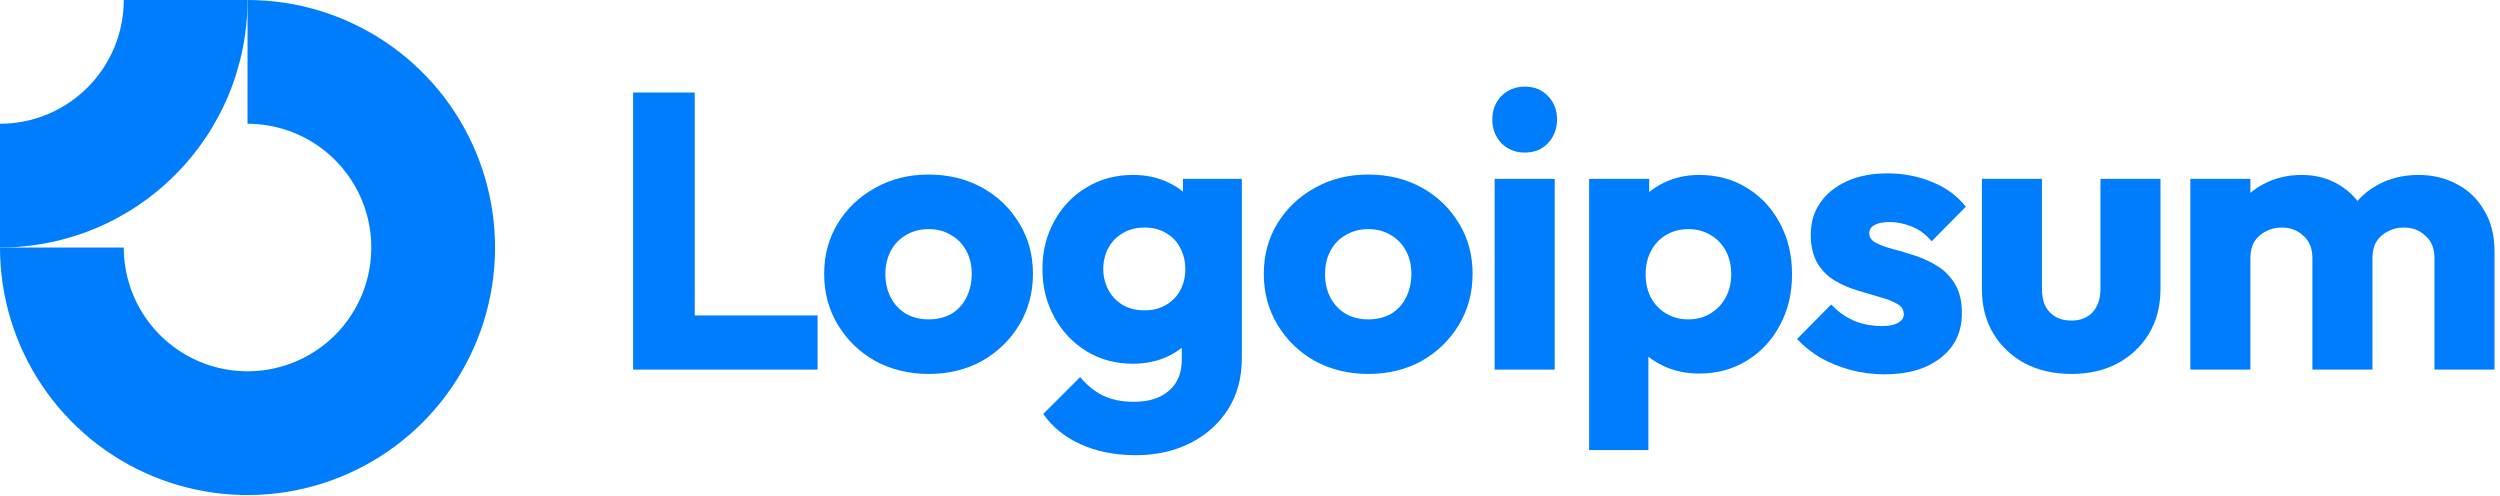
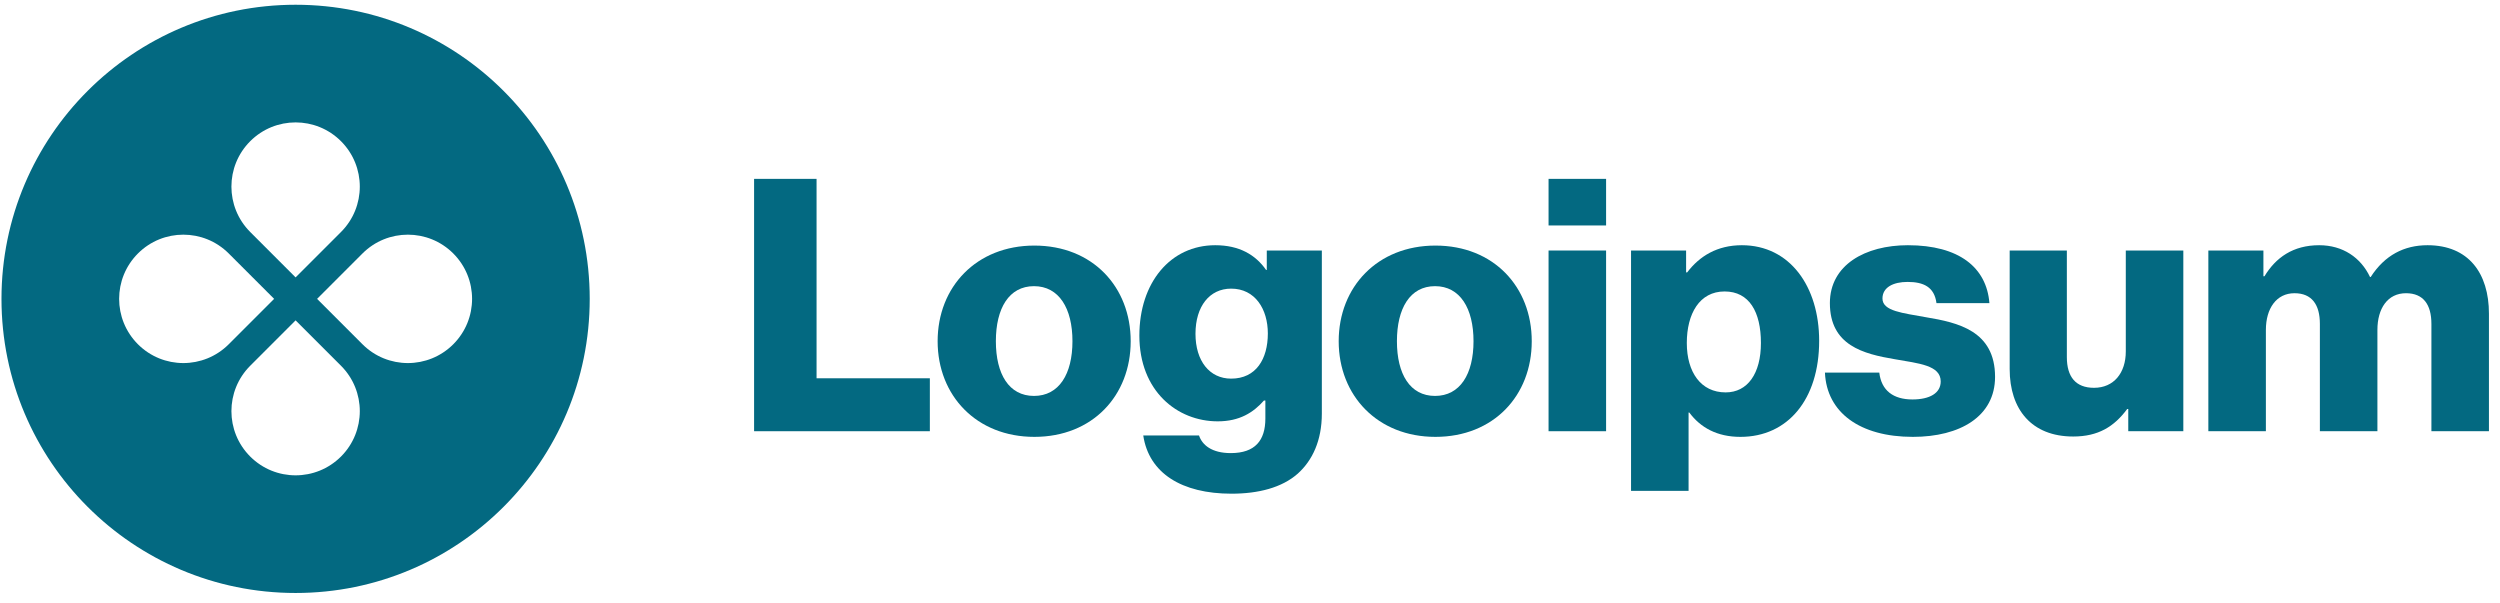
- <svg xmlns="http://www.w3.org/2000/svg" id="logo-87" width="202" height="40" viewBox="0 0 202 40" fill="none">
-   <path class="ccustom" fill-rule="evenodd" clip-rule="evenodd" d="M25.556 11.685C23.911 10.586 21.978 10 20 10V0C23.956 0 27.822 1.173 31.111 3.371C34.4 5.568 36.964 8.692 38.478 12.346C39.991 16.001 40.387 20.022 39.616 23.902C38.844 27.781 36.939 31.345 34.142 34.142C31.345 36.939 27.781 38.844 23.902 39.616C20.022 40.387 16.001 39.991 12.346 38.478C8.692 36.964 5.568 34.4 3.371 31.111C1.173 27.822 0 23.956 0 20H10C10 21.978 10.586 23.911 11.685 25.556C12.784 27.2 14.346 28.482 16.173 29.239C18 29.996 20.011 30.194 21.951 29.808C23.891 29.422 25.672 28.47 27.071 27.071C28.47 25.672 29.422 23.891 29.808 21.951C30.194 20.011 29.996 18 29.239 16.173C28.482 14.346 27.2 12.784 25.556 11.685Z" fill="#007DFC" />
-   <path class="ccustom" fill-rule="evenodd" clip-rule="evenodd" d="M10 1.47023e-06C10 1.313 9.741 2.614 9.239 3.827C8.736 5.04 8 6.142 7.071 7.071C6.142 8 5.04 8.736 3.827 9.239C2.614 9.741 1.313 10 6.15916e-06 10L5.72205e-06 20C2.626 20 5.227 19.483 7.654 18.478C10.08 17.473 12.285 15.999 14.142 14.142C15.999 12.285 17.473 10.08 18.478 7.654C19.483 5.227 20 2.626 20 -3.8147e-06L10 1.47023e-06Z" fill="#007DFC" />
-   <path class="ccustom" d="M125.619 14.453H120.767V29.865H125.619V14.453Z" fill="#007DFC" />
-   <path class="ccustom" d="M121.307 11.567C121.814 12.074 122.448 12.328 123.209 12.328C123.97 12.328 124.594 12.074 125.08 11.567C125.567 11.038 125.81 10.404 125.81 9.664C125.81 8.903 125.567 8.268 125.08 7.761C124.594 7.254 123.97 7 123.209 7C122.448 7 121.814 7.254 121.307 7.761C120.82 8.268 120.577 8.903 120.577 9.664C120.577 10.404 120.82 11.038 121.307 11.567Z" fill="#007DFC" />
-   <path class="ccustom" d="M51.156 29.865V7.476H56.135V25.488H66.061V29.865H51.156Z" fill="#007DFC" />
-   <path class="ccustom" fill-rule="evenodd" clip-rule="evenodd" d="M75.027 30.214C73.442 30.214 72.004 29.865 70.715 29.167C69.446 28.448 68.442 27.476 67.702 26.25C66.962 25.023 66.592 23.649 66.592 22.127C66.592 20.605 66.962 19.241 67.702 18.036C68.442 16.831 69.446 15.88 70.715 15.182C71.983 14.463 73.421 14.104 75.027 14.104C76.634 14.104 78.072 14.453 79.34 15.15C80.609 15.848 81.613 16.81 82.353 18.036C83.093 19.241 83.463 20.605 83.463 22.127C83.463 23.649 83.093 25.023 82.353 26.25C81.613 27.476 80.609 28.448 79.34 29.167C78.072 29.865 76.634 30.214 75.027 30.214ZM75.027 25.806C75.725 25.806 76.338 25.658 76.867 25.362C77.395 25.044 77.797 24.611 78.072 24.061C78.368 23.491 78.516 22.846 78.516 22.127C78.516 21.408 78.368 20.784 78.072 20.256C77.776 19.706 77.364 19.283 76.835 18.987C76.328 18.67 75.725 18.512 75.027 18.512C74.351 18.512 73.748 18.67 73.22 18.987C72.691 19.283 72.279 19.706 71.983 20.256C71.687 20.806 71.539 21.44 71.539 22.159C71.539 22.856 71.687 23.491 71.983 24.061C72.279 24.611 72.691 25.044 73.22 25.362C73.748 25.658 74.351 25.806 75.027 25.806Z" fill="#007DFC" />
-   <path class="ccustom" fill-rule="evenodd" clip-rule="evenodd" d="M87.306 35.89C88.595 36.482 90.086 36.778 91.777 36.778C93.426 36.778 94.896 36.45 96.185 35.795C97.475 35.14 98.49 34.231 99.23 33.068C99.969 31.905 100.34 30.531 100.34 28.945V14.453H95.583V15.488C95.229 15.19 94.827 14.94 94.378 14.738C93.553 14.336 92.612 14.135 91.555 14.135C90.139 14.135 88.881 14.474 87.781 15.15C86.682 15.806 85.815 16.715 85.181 17.877C84.547 19.019 84.23 20.309 84.23 21.746C84.23 23.163 84.547 24.453 85.181 25.615C85.815 26.778 86.682 27.698 87.781 28.374C88.881 29.051 90.139 29.389 91.555 29.389C92.591 29.389 93.532 29.188 94.378 28.787C94.787 28.592 95.157 28.363 95.487 28.099V29.072C95.487 30.15 95.139 30.985 94.441 31.577C93.764 32.169 92.824 32.465 91.619 32.465C90.646 32.465 89.811 32.296 89.113 31.958C88.437 31.62 87.824 31.123 87.274 30.467L84.293 33.448C85.033 34.505 86.037 35.319 87.306 35.89ZM94.219 24.632C93.733 24.928 93.151 25.076 92.475 25.076C91.798 25.076 91.206 24.928 90.699 24.632C90.213 24.336 89.832 23.934 89.557 23.427C89.282 22.899 89.145 22.338 89.145 21.746C89.145 21.112 89.282 20.541 89.557 20.034C89.832 19.526 90.223 19.125 90.731 18.829C91.238 18.533 91.819 18.385 92.475 18.385C93.151 18.385 93.733 18.533 94.219 18.829C94.726 19.125 95.107 19.526 95.361 20.034C95.635 20.541 95.773 21.112 95.773 21.746C95.773 22.381 95.635 22.951 95.361 23.459C95.107 23.945 94.726 24.336 94.219 24.632Z" fill="#007DFC" />
-   <path class="ccustom" fill-rule="evenodd" clip-rule="evenodd" d="M110.551 30.214C108.965 30.214 107.527 29.865 106.238 29.167C104.969 28.448 103.965 27.476 103.225 26.25C102.485 25.023 102.115 23.649 102.115 22.127C102.115 20.605 102.485 19.241 103.225 18.036C103.965 16.831 104.969 15.88 106.238 15.182C107.506 14.463 108.944 14.104 110.551 14.104C112.157 14.104 113.595 14.453 114.863 15.15C116.132 15.848 117.136 16.81 117.876 18.036C118.616 19.241 118.986 20.605 118.986 22.127C118.986 23.649 118.616 25.023 117.876 26.25C117.136 27.476 116.132 28.448 114.863 29.167C113.595 29.865 112.157 30.214 110.551 30.214ZM110.551 25.806C111.248 25.806 111.861 25.658 112.39 25.362C112.918 25.044 113.32 24.611 113.595 24.061C113.891 23.491 114.039 22.846 114.039 22.127C114.039 21.408 113.891 20.784 113.595 20.256C113.299 19.706 112.887 19.283 112.358 18.987C111.851 18.67 111.248 18.512 110.551 18.512C109.874 18.512 109.271 18.67 108.743 18.987C108.214 19.283 107.802 19.706 107.506 20.256C107.21 20.806 107.062 21.44 107.062 22.159C107.062 22.856 107.21 23.491 107.506 24.061C107.802 24.611 108.214 25.044 108.743 25.362C109.271 25.658 109.874 25.806 110.551 25.806Z" fill="#007DFC" />
-   <path class="ccustom" fill-rule="evenodd" clip-rule="evenodd" d="M137.281 30.182C136.246 30.182 135.294 29.981 134.427 29.579C133.971 29.368 133.559 29.116 133.191 28.822V36.366H128.402V14.453H133.254V15.516C133.606 15.228 133.997 14.979 134.427 14.77C135.294 14.347 136.246 14.135 137.281 14.135C138.74 14.135 140.03 14.484 141.15 15.182C142.292 15.88 143.18 16.831 143.814 18.036C144.47 19.241 144.797 20.615 144.797 22.159C144.797 23.702 144.47 25.076 143.814 26.281C143.18 27.486 142.292 28.438 141.15 29.135C140.03 29.833 138.74 30.182 137.281 30.182ZM136.394 25.806C137.091 25.806 137.694 25.647 138.201 25.33C138.73 25.013 139.142 24.579 139.438 24.03C139.734 23.48 139.882 22.856 139.882 22.159C139.882 21.44 139.734 20.806 139.438 20.256C139.142 19.706 138.73 19.283 138.201 18.987C137.694 18.67 137.102 18.512 136.425 18.512C135.749 18.512 135.146 18.67 134.618 18.987C134.11 19.283 133.709 19.706 133.413 20.256C133.117 20.806 132.969 21.44 132.969 22.159C132.969 22.856 133.106 23.48 133.381 24.03C133.677 24.579 134.089 25.013 134.618 25.33C135.146 25.647 135.738 25.806 136.394 25.806Z" fill="#007DFC" />
-   <path class="ccustom" d="M149.546 29.896C150.434 30.129 151.332 30.245 152.241 30.245C154.165 30.245 155.687 29.801 156.808 28.913C157.949 28.026 158.52 26.831 158.52 25.33C158.52 24.357 158.341 23.575 157.981 22.983C157.622 22.37 157.157 21.884 156.586 21.524C156.015 21.165 155.412 20.88 154.778 20.668C154.144 20.457 153.541 20.277 152.971 20.129C152.4 19.981 151.935 19.812 151.575 19.622C151.216 19.431 151.036 19.178 151.036 18.86C151.036 18.564 151.174 18.343 151.448 18.195C151.723 18.025 152.135 17.941 152.685 17.941C153.256 17.941 153.837 18.057 154.429 18.29C155.042 18.522 155.592 18.924 156.078 19.495L158.837 16.704C158.14 15.816 157.231 15.15 156.11 14.706C155.011 14.241 153.806 14.008 152.495 14.008C151.248 14.008 150.159 14.22 149.229 14.643C148.298 15.066 147.579 15.647 147.072 16.387C146.565 17.106 146.311 17.962 146.311 18.956C146.311 19.886 146.491 20.658 146.85 21.271C147.209 21.863 147.675 22.328 148.245 22.666C148.816 23.004 149.419 23.269 150.053 23.459C150.687 23.649 151.29 23.829 151.861 23.998C152.431 24.146 152.897 24.326 153.256 24.537C153.637 24.727 153.827 25.013 153.827 25.393C153.827 25.689 153.668 25.922 153.351 26.091C153.055 26.26 152.622 26.345 152.051 26.345C151.226 26.345 150.465 26.197 149.768 25.901C149.07 25.584 148.467 25.15 147.96 24.601L145.201 27.391C145.73 27.962 146.364 28.47 147.104 28.913C147.865 29.336 148.679 29.664 149.546 29.896Z" fill="#007DFC" />
-   <path class="ccustom" d="M167.368 30.214C165.952 30.214 164.694 29.928 163.595 29.357C162.516 28.765 161.671 27.962 161.058 26.947C160.444 25.911 160.138 24.727 160.138 23.395V14.453H164.99V23.332C164.99 23.86 165.074 24.315 165.244 24.696C165.434 25.076 165.709 25.372 166.068 25.584C166.428 25.795 166.861 25.901 167.368 25.901C168.087 25.901 168.658 25.679 169.081 25.235C169.504 24.77 169.715 24.135 169.715 23.332V14.453H174.567V23.364C174.567 24.717 174.261 25.911 173.647 26.947C173.034 27.962 172.189 28.765 171.11 29.357C170.032 29.928 168.785 30.214 167.368 30.214Z" fill="#007DFC" />
-   <path class="ccustom" d="M181.831 14.453H176.979V29.865H181.831V20.858C181.831 20.33 181.937 19.886 182.148 19.526C182.381 19.167 182.688 18.892 183.068 18.702C183.449 18.491 183.882 18.385 184.368 18.385C185.066 18.385 185.647 18.607 186.112 19.051C186.599 19.474 186.842 20.076 186.842 20.858V29.865H191.694V20.858C191.694 20.33 191.8 19.886 192.011 19.526C192.244 19.167 192.55 18.892 192.931 18.702C193.311 18.491 193.745 18.385 194.231 18.385C194.929 18.385 195.51 18.607 195.975 19.051C196.461 19.474 196.704 20.076 196.704 20.858V29.865H201.557V20.319C201.557 19.03 201.282 17.93 200.732 17.021C200.203 16.091 199.474 15.383 198.544 14.896C197.635 14.389 196.588 14.135 195.404 14.135C194.199 14.135 193.11 14.4 192.138 14.928C191.506 15.265 190.954 15.7 190.481 16.232C190.04 15.675 189.504 15.219 188.871 14.865C188.026 14.379 187.064 14.135 185.986 14.135C184.844 14.135 183.819 14.379 182.91 14.865C182.514 15.067 182.155 15.309 181.831 15.592V14.453Z" fill="#007DFC" />
+ <svg xmlns="http://www.w3.org/2000/svg" id="logo-52" width="170" height="41" viewBox="0 0 170 41" fill="none">
+   <path d="M51.278 29.323H63.23V25.723H55.526V12.163H51.278V29.323Z" class="cneutral" fill="#036981" />
+   <path d="M70.311 26.923C68.607 26.923 67.719 25.435 67.719 23.203C67.719 20.971 68.607 19.459 70.311 19.459C72.015 19.459 72.927 20.971 72.927 23.203C72.927 25.435 72.015 26.923 70.311 26.923ZM70.335 29.707C74.295 29.707 76.887 26.899 76.887 23.203C76.887 19.507 74.295 16.699 70.335 16.699C66.399 16.699 63.759 19.507 63.759 23.203C63.759 26.899 66.399 29.707 70.335 29.707Z" class="cneutral" fill="#036981" />
+   <path d="M83.741 33.571C85.565 33.571 87.173 33.163 88.253 32.203C89.237 31.315 89.885 29.971 89.885 28.123V17.035H86.141V18.355H86.093C85.373 17.323 84.269 16.675 82.637 16.675C79.589 16.675 77.477 19.219 77.477 22.819C77.477 26.587 80.045 28.651 82.805 28.651C84.293 28.651 85.229 28.051 85.949 27.235H86.045V28.459C86.045 29.947 85.349 30.811 83.693 30.811C82.397 30.811 81.749 30.259 81.533 29.611H77.741C78.125 32.179 80.357 33.571 83.741 33.571ZM83.717 25.747C82.253 25.747 81.293 24.547 81.293 22.699C81.293 20.827 82.253 19.627 83.717 19.627C85.349 19.627 86.213 21.019 86.213 22.675C86.213 24.403 85.421 25.747 83.717 25.747Z" class="cneutral" fill="#036981" />
+   <path d="M97.583 26.923C95.879 26.923 94.991 25.435 94.991 23.203C94.991 20.971 95.879 19.459 97.583 19.459C99.287 19.459 100.199 20.971 100.199 23.203C100.199 25.435 99.287 26.923 97.583 26.923ZM97.607 29.707C101.567 29.707 104.159 26.899 104.159 23.203C104.159 19.507 101.567 16.699 97.607 16.699C93.671 16.699 91.031 19.507 91.031 23.203C91.031 26.899 93.671 29.707 97.607 29.707Z" class="cneutral" fill="#036981" />
+   <path d="M105.302 29.323H109.214V17.035H105.302V29.323ZM105.302 15.331H109.214V12.163H105.302V15.331Z" class="cneutral" fill="#036981" />
+   <path d="M110.911 33.379H114.823V28.051H114.871C115.639 29.083 116.767 29.707 118.351 29.707C121.567 29.707 123.703 27.163 123.703 23.179C123.703 19.483 121.711 16.675 118.447 16.675C116.767 16.675 115.567 17.419 114.727 18.523H114.655V17.035H110.911V33.379ZM117.343 26.683C115.663 26.683 114.703 25.315 114.703 23.323C114.703 21.331 115.567 19.819 117.271 19.819C118.951 19.819 119.743 21.211 119.743 23.323C119.743 25.411 118.831 26.683 117.343 26.683Z" class="cneutral" fill="#036981" />
+   <path d="M130.072 29.707C133.288 29.707 135.664 28.315 135.664 25.627C135.664 22.483 133.12 21.931 130.96 21.571C129.4 21.283 128.008 21.163 128.008 20.299C128.008 19.531 128.752 19.171 129.712 19.171C130.792 19.171 131.536 19.507 131.68 20.611H135.28C135.088 18.187 133.216 16.675 129.736 16.675C126.832 16.675 124.432 18.019 124.432 20.611C124.432 23.491 126.712 24.067 128.848 24.427C130.48 24.715 131.968 24.835 131.968 25.939C131.968 26.731 131.224 27.163 130.048 27.163C128.752 27.163 127.936 26.563 127.792 25.339H124.096C124.216 28.051 126.472 29.707 130.072 29.707Z" class="cneutral" fill="#036981" />
+   <path d="M140.978 29.683C142.682 29.683 143.762 29.011 144.65 27.811H144.722V29.323H148.466V17.035H144.554V23.899C144.554 25.363 143.738 26.371 142.394 26.371C141.146 26.371 140.546 25.627 140.546 24.283V17.035H136.658V25.099C136.658 27.835 138.146 29.683 140.978 29.683Z" class="cneutral" fill="#036981" />
+   <path d="M150.168 29.323H154.08V22.435C154.08 20.971 154.8 19.939 156.024 19.939C157.2 19.939 157.752 20.707 157.752 22.027V29.323H161.664V22.435C161.664 20.971 162.36 19.939 163.608 19.939C164.784 19.939 165.336 20.707 165.336 22.027V29.323H169.248V21.331C169.248 18.571 167.856 16.675 165.072 16.675C163.488 16.675 162.168 17.347 161.208 18.835H161.16C160.536 17.515 159.312 16.675 157.704 16.675C155.928 16.675 154.752 17.515 153.984 18.787H153.912V17.035H150.168V29.323Z" class="cneutral" fill="#036981" />
+   <path fill-rule="evenodd" clip-rule="evenodd" d="M20.101 40.323C31.147 40.323 40.101 31.369 40.101 20.323C40.101 9.278 31.147 0.323 20.101 0.323C9.056 0.323 0.101 9.278 0.101 20.323C0.101 31.369 9.056 40.323 20.101 40.323ZM23.188 15.776C24.893 14.071 24.893 11.307 23.188 9.602C21.483 7.897 18.719 7.897 17.015 9.602C15.31 11.307 15.31 14.071 17.015 15.776L20.101 18.863L23.188 15.776ZM24.649 23.41C26.354 25.115 29.118 25.115 30.823 23.41C32.528 21.705 32.528 18.941 30.823 17.236C29.118 15.531 26.354 15.531 24.649 17.236L21.562 20.323L24.649 23.41ZM23.188 31.045C24.893 29.34 24.893 26.576 23.188 24.871L20.101 21.784L17.015 24.871C15.31 26.576 15.31 29.34 17.015 31.045C18.719 32.749 21.483 32.749 23.188 31.045ZM9.38 23.41C7.675 21.705 7.675 18.941 9.38 17.236C11.085 15.531 13.849 15.531 15.554 17.236L18.641 20.323L15.554 23.41C13.849 25.115 11.085 25.115 9.38 23.41Z" class="ccustom" fill="#036981" />
</svg>
